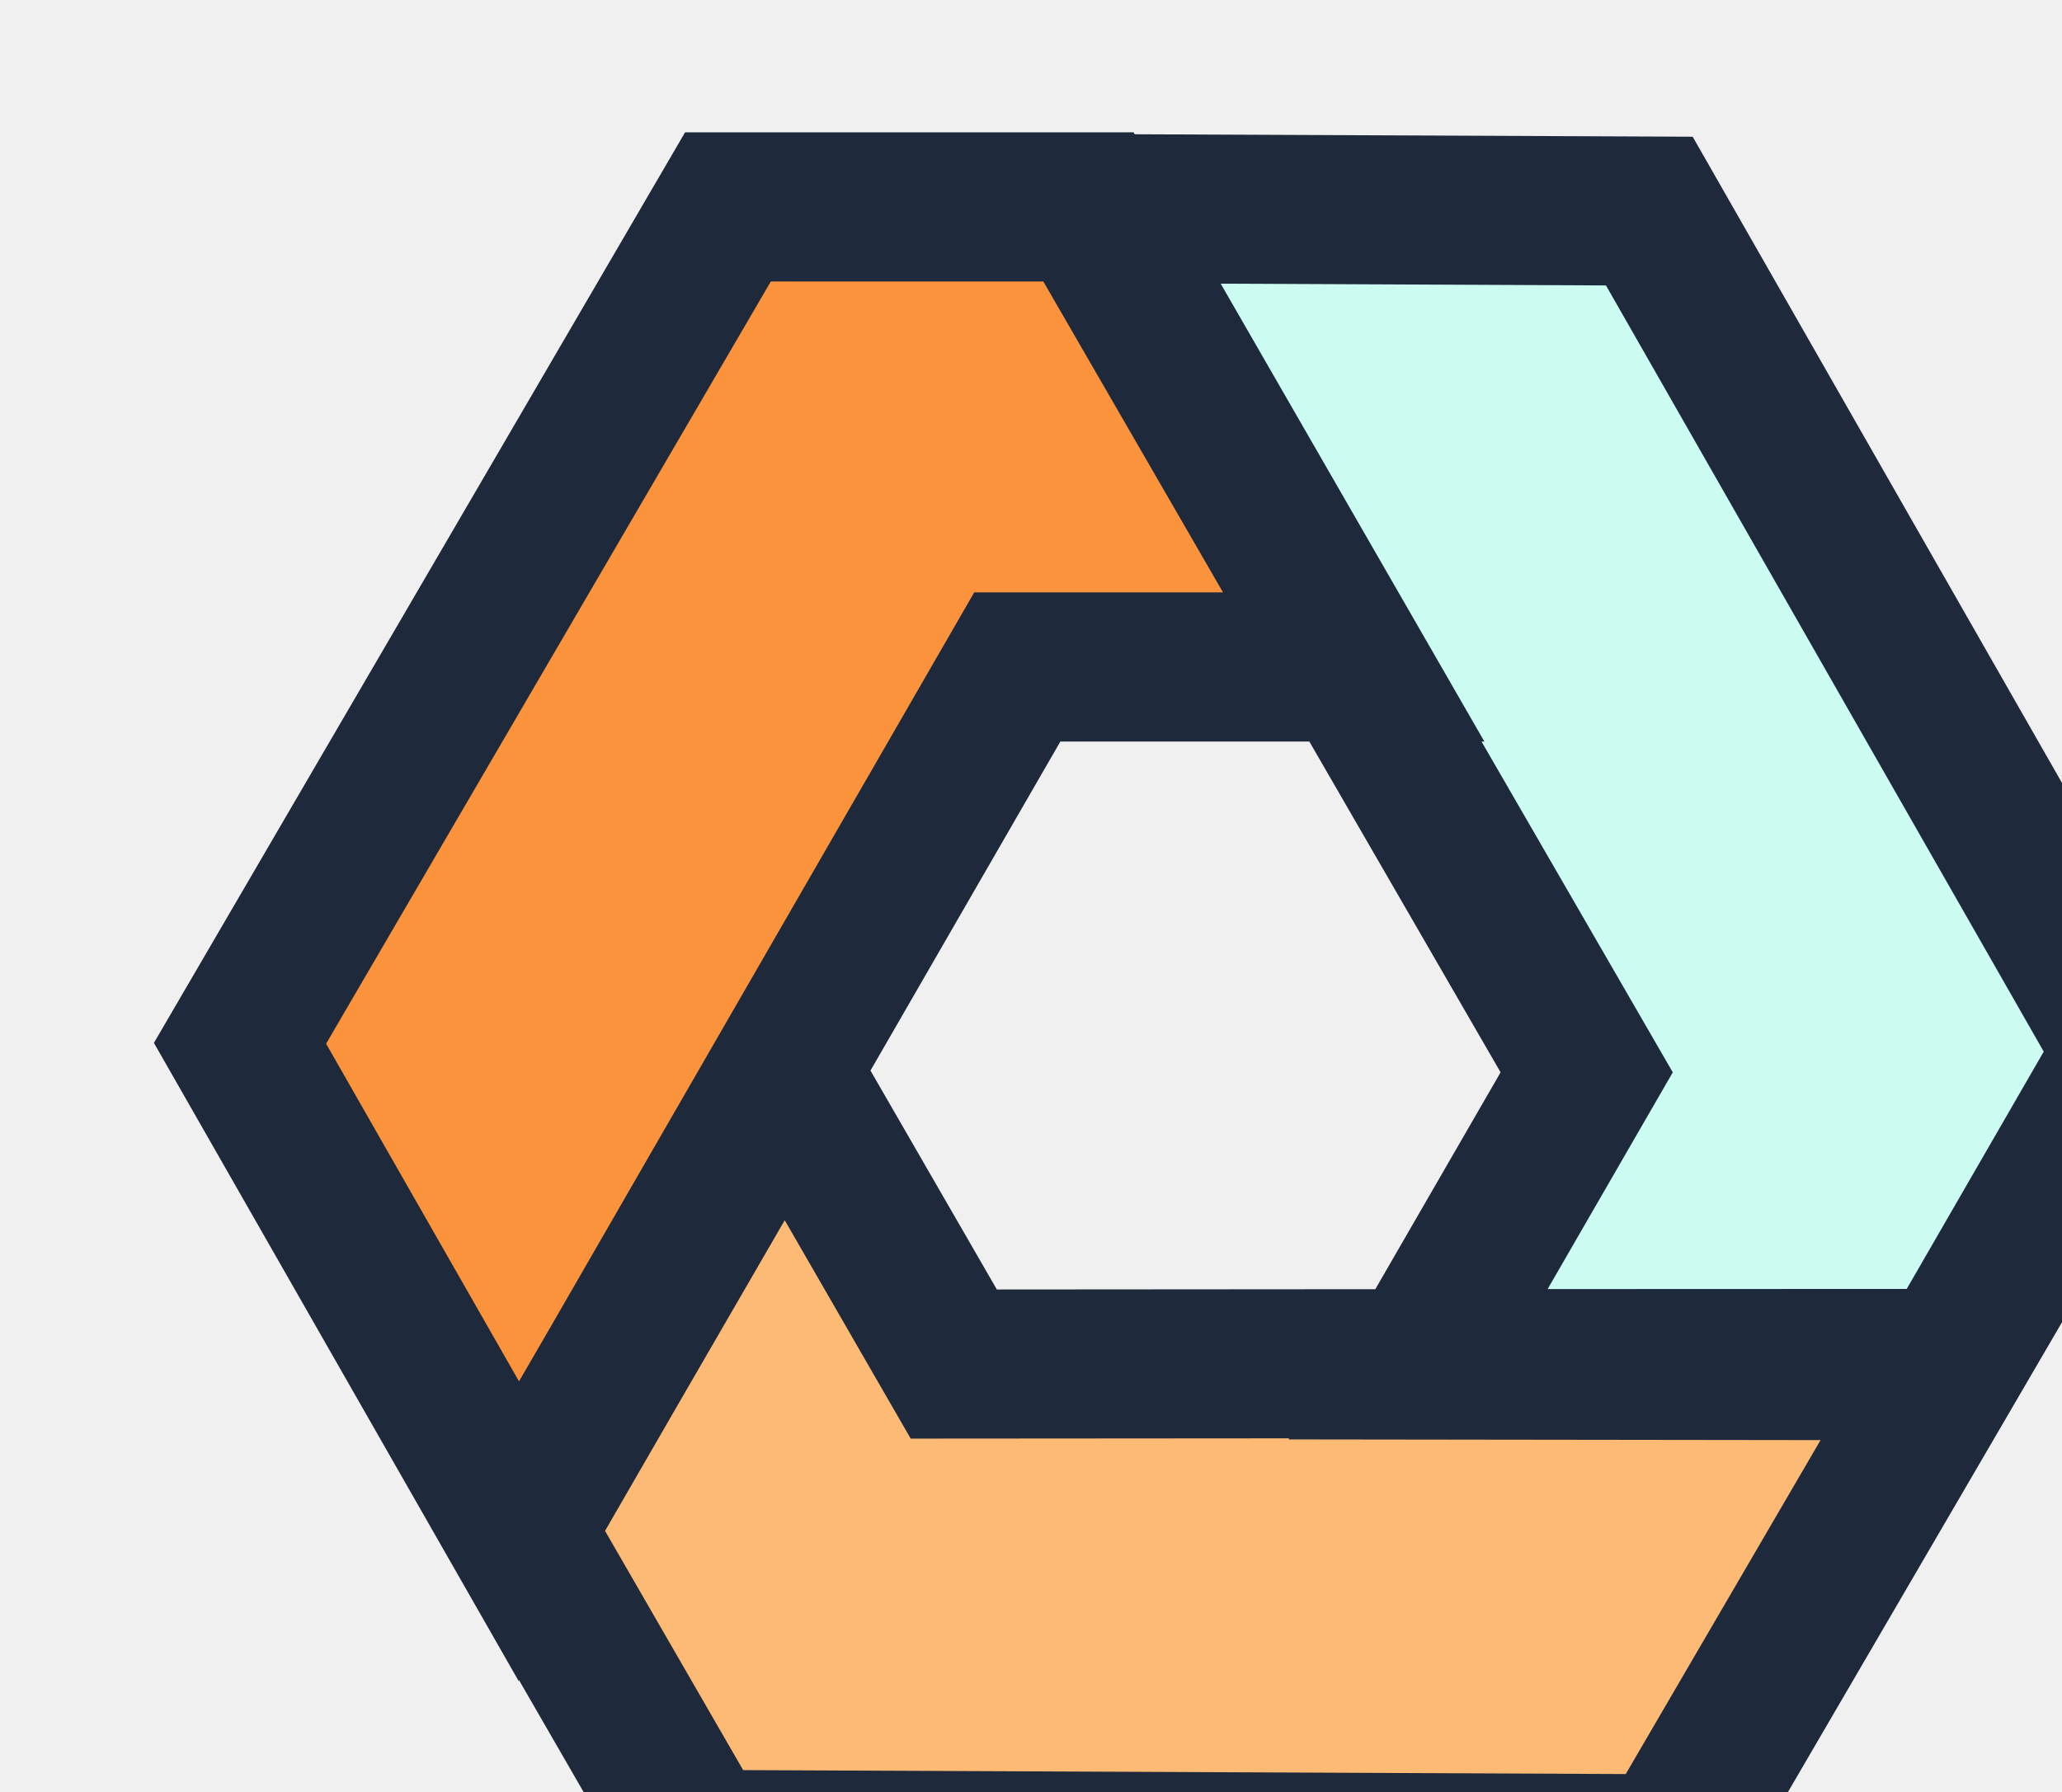
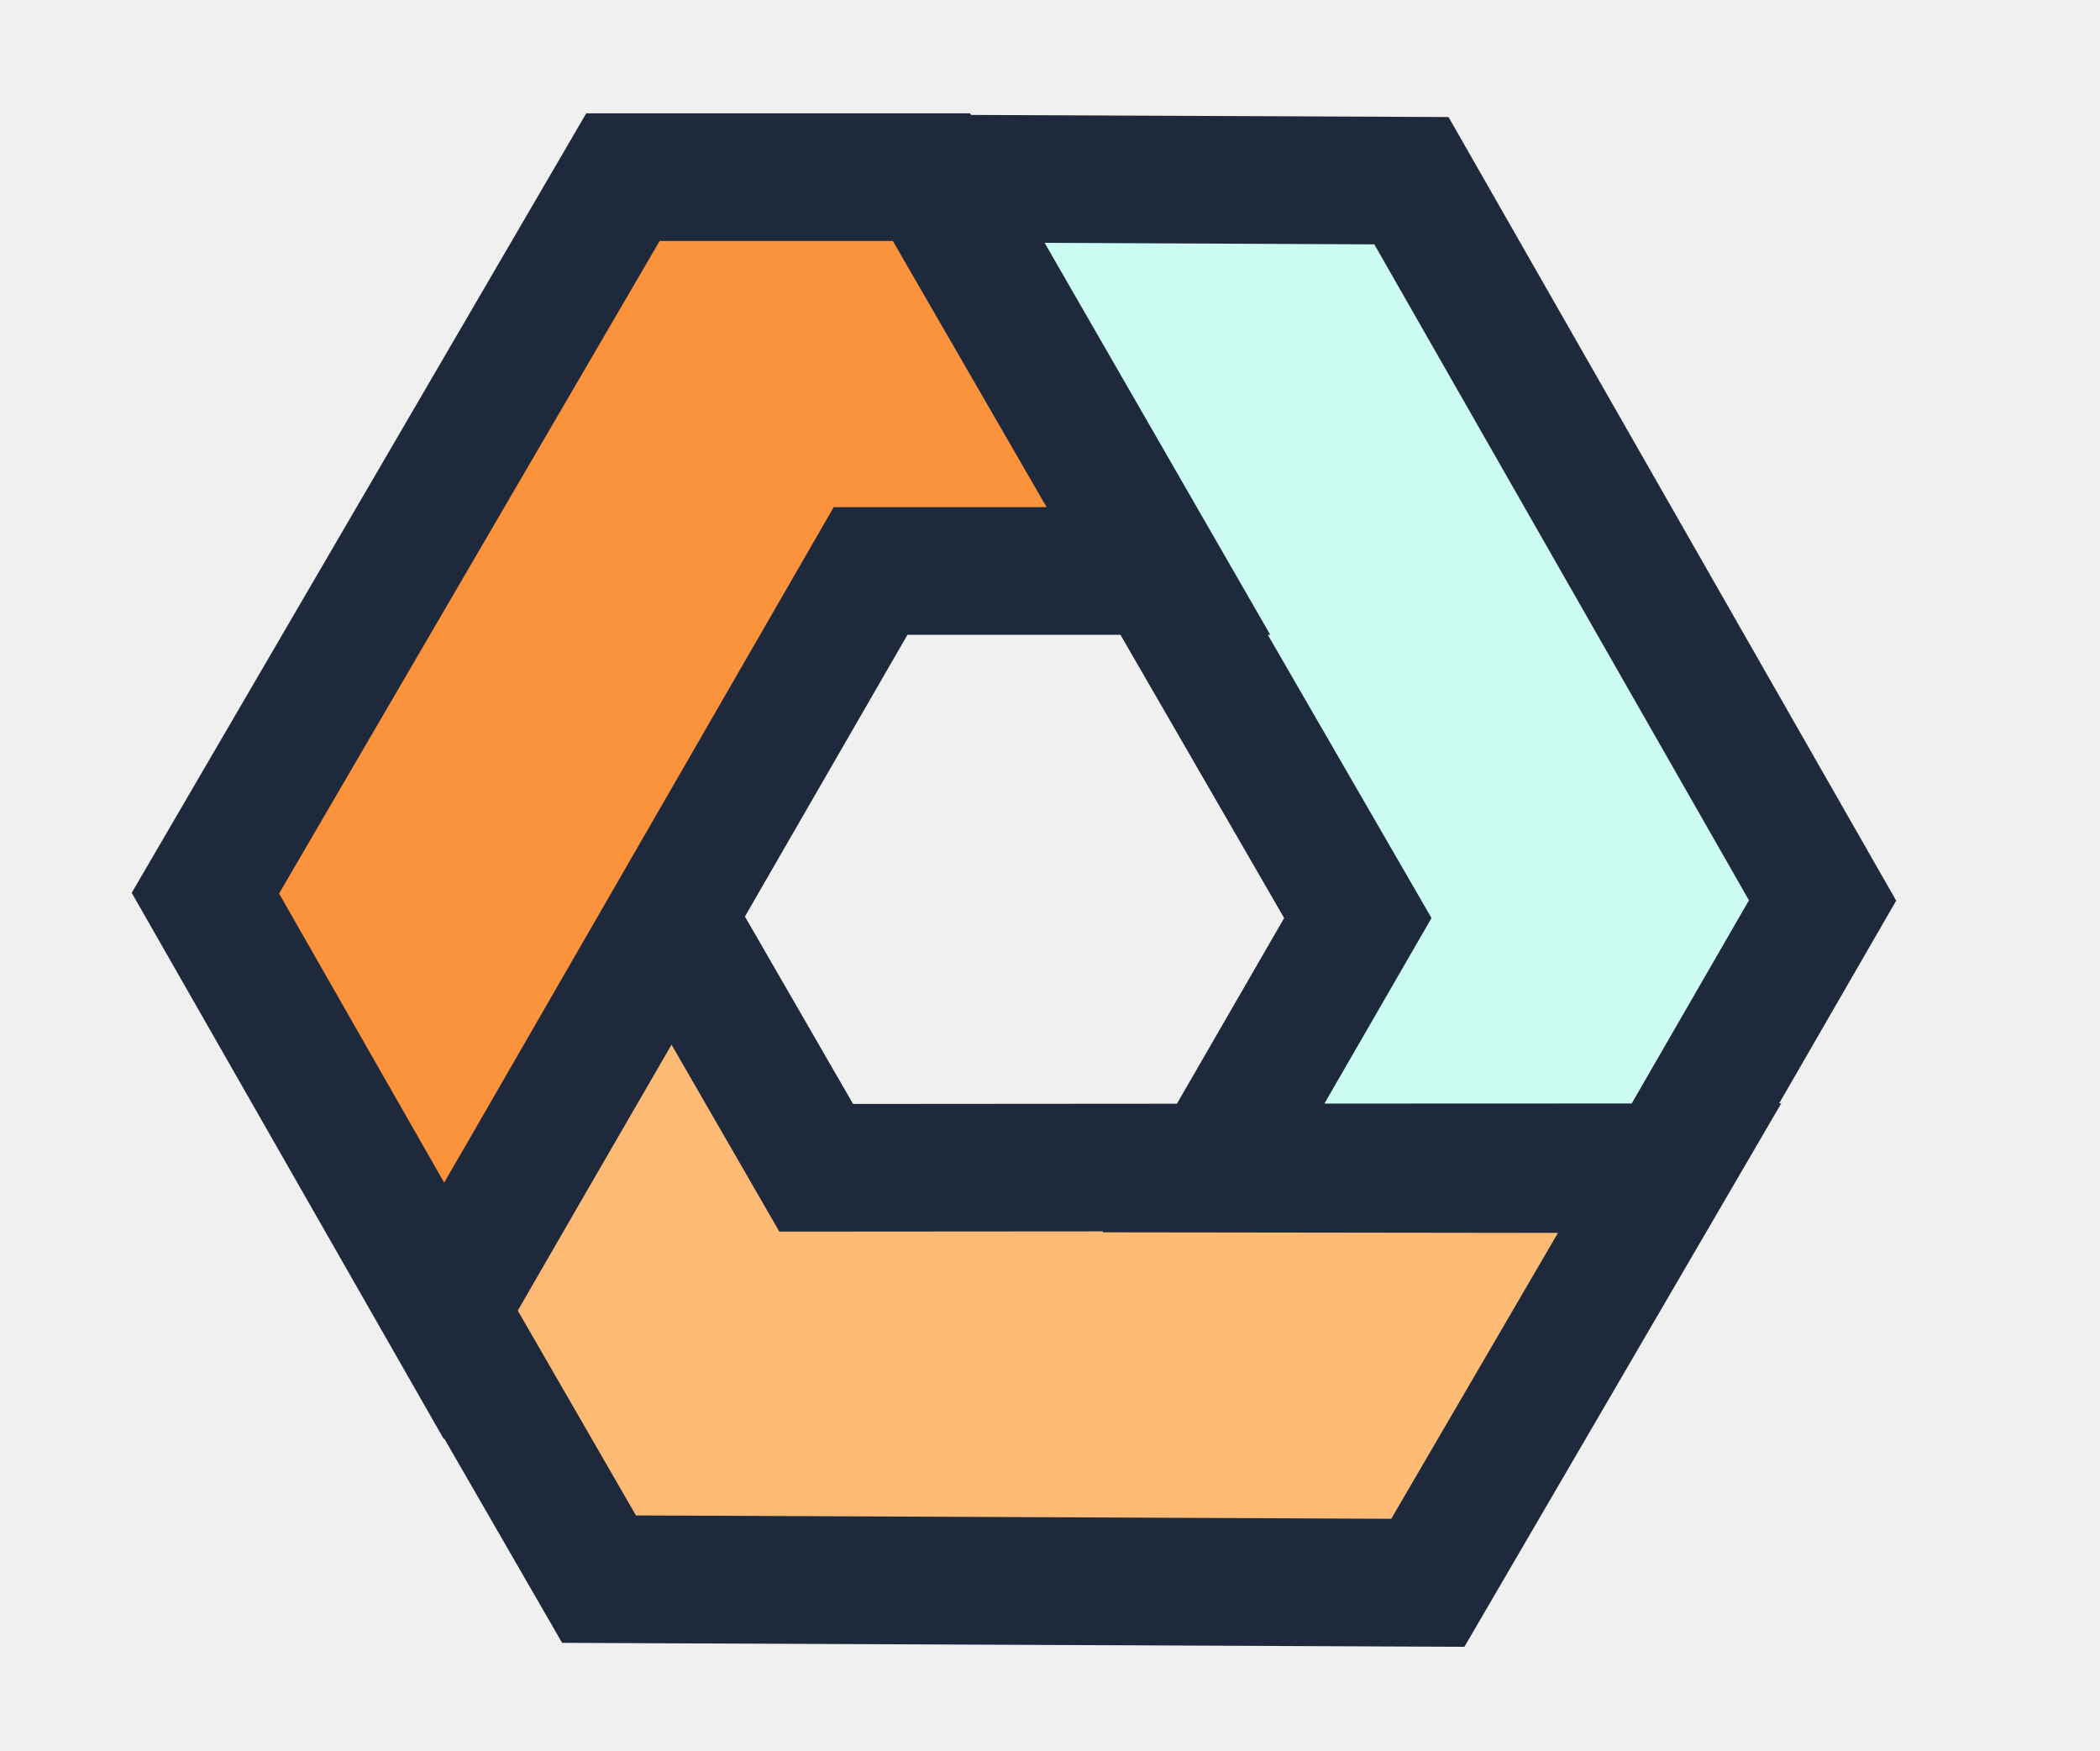
- <svg xmlns="http://www.w3.org/2000/svg" fill="none">
+ <svg xmlns="http://www.w3.org/2000/svg" fill="none" viewBox="0 0 18 15">
  <g clip-path="url(#clip0_679_3931)">
    <path d="M5.135 13.532L3.805 11.229L5.756 7.859L6.996 10.007L14.315 10.003L12.238 13.564L5.135 13.532Z" fill="#FDBA74" />
    <path d="M15.622 7.716L14.293 10.019L10.399 10.014L11.639 7.867L7.976 1.53L12.098 1.548L15.622 7.716Z" fill="#CCFBF1" />
    <path d="M5.34 1.518H7.999L9.942 4.893L7.462 4.893L3.806 11.233L1.76 7.654L5.34 1.518Z" fill="#FB923C" />
    <path fill-rule="evenodd" clip-rule="evenodd" d="M8.323 0.985L8.315 0.971H5.025L1.129 7.651L3.804 12.332L3.807 12.326L4.818 14.078L12.552 14.112L15.268 9.455H15.25L16.253 7.718L12.416 1.003L8.323 0.985ZM10.867 5.44H10.888L8.954 2.081L11.78 2.094L14.991 7.715L13.986 9.456L11.352 9.457L12.27 7.867L10.867 5.44ZM7.653 2.065L8.971 4.346L7.146 4.346L4.021 9.765L3.807 10.134L2.392 7.657L5.654 2.065H7.653ZM6.385 7.854L7.778 5.44L9.604 5.44L11.007 7.867L10.088 9.458L7.312 9.46L6.385 7.854ZM4.438 11.231L4.968 10.313L5.756 8.952L6.68 10.554L9.456 10.552L9.452 10.56L13.354 10.565L11.925 13.015L5.451 12.986L4.438 11.231Z" fill="#1E293B" />
  </g>
  <defs>
    <clipPath id="clip0_679_3931">
      <rect width="56.41" height="14.716" fill="white" transform="translate(0.512451 0.183716)" />
    </clipPath>
  </defs>
</svg>
